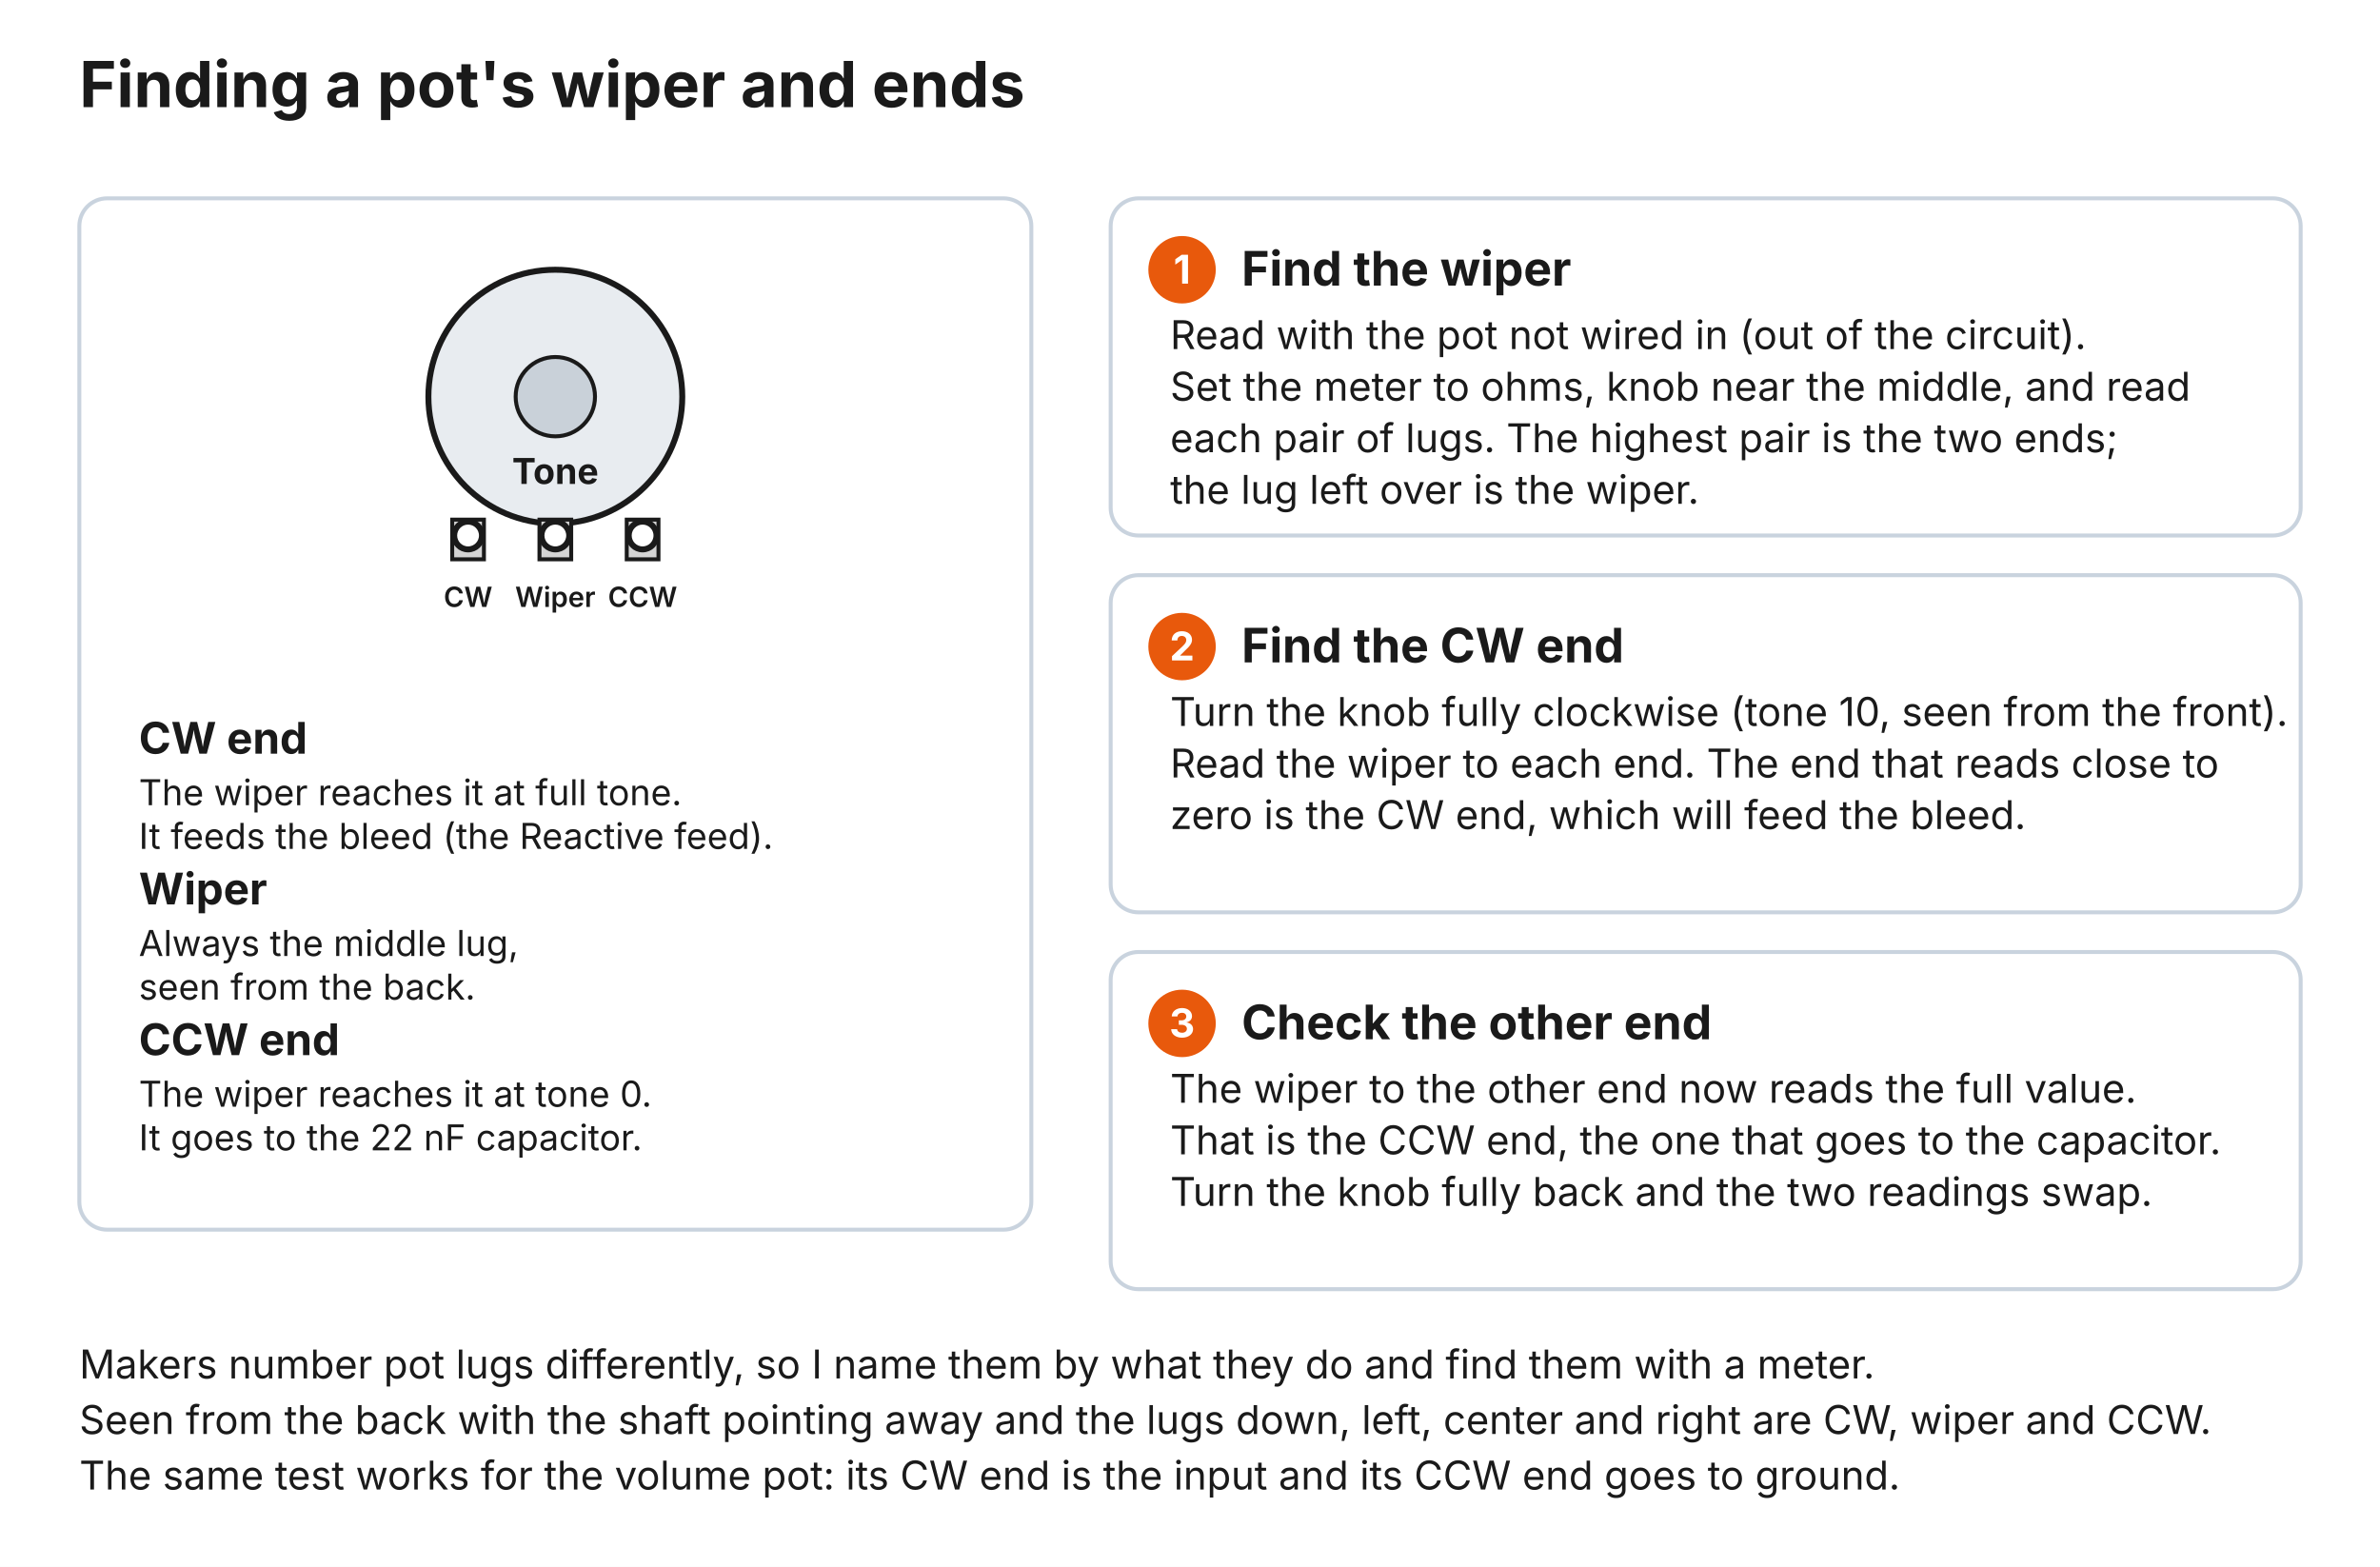
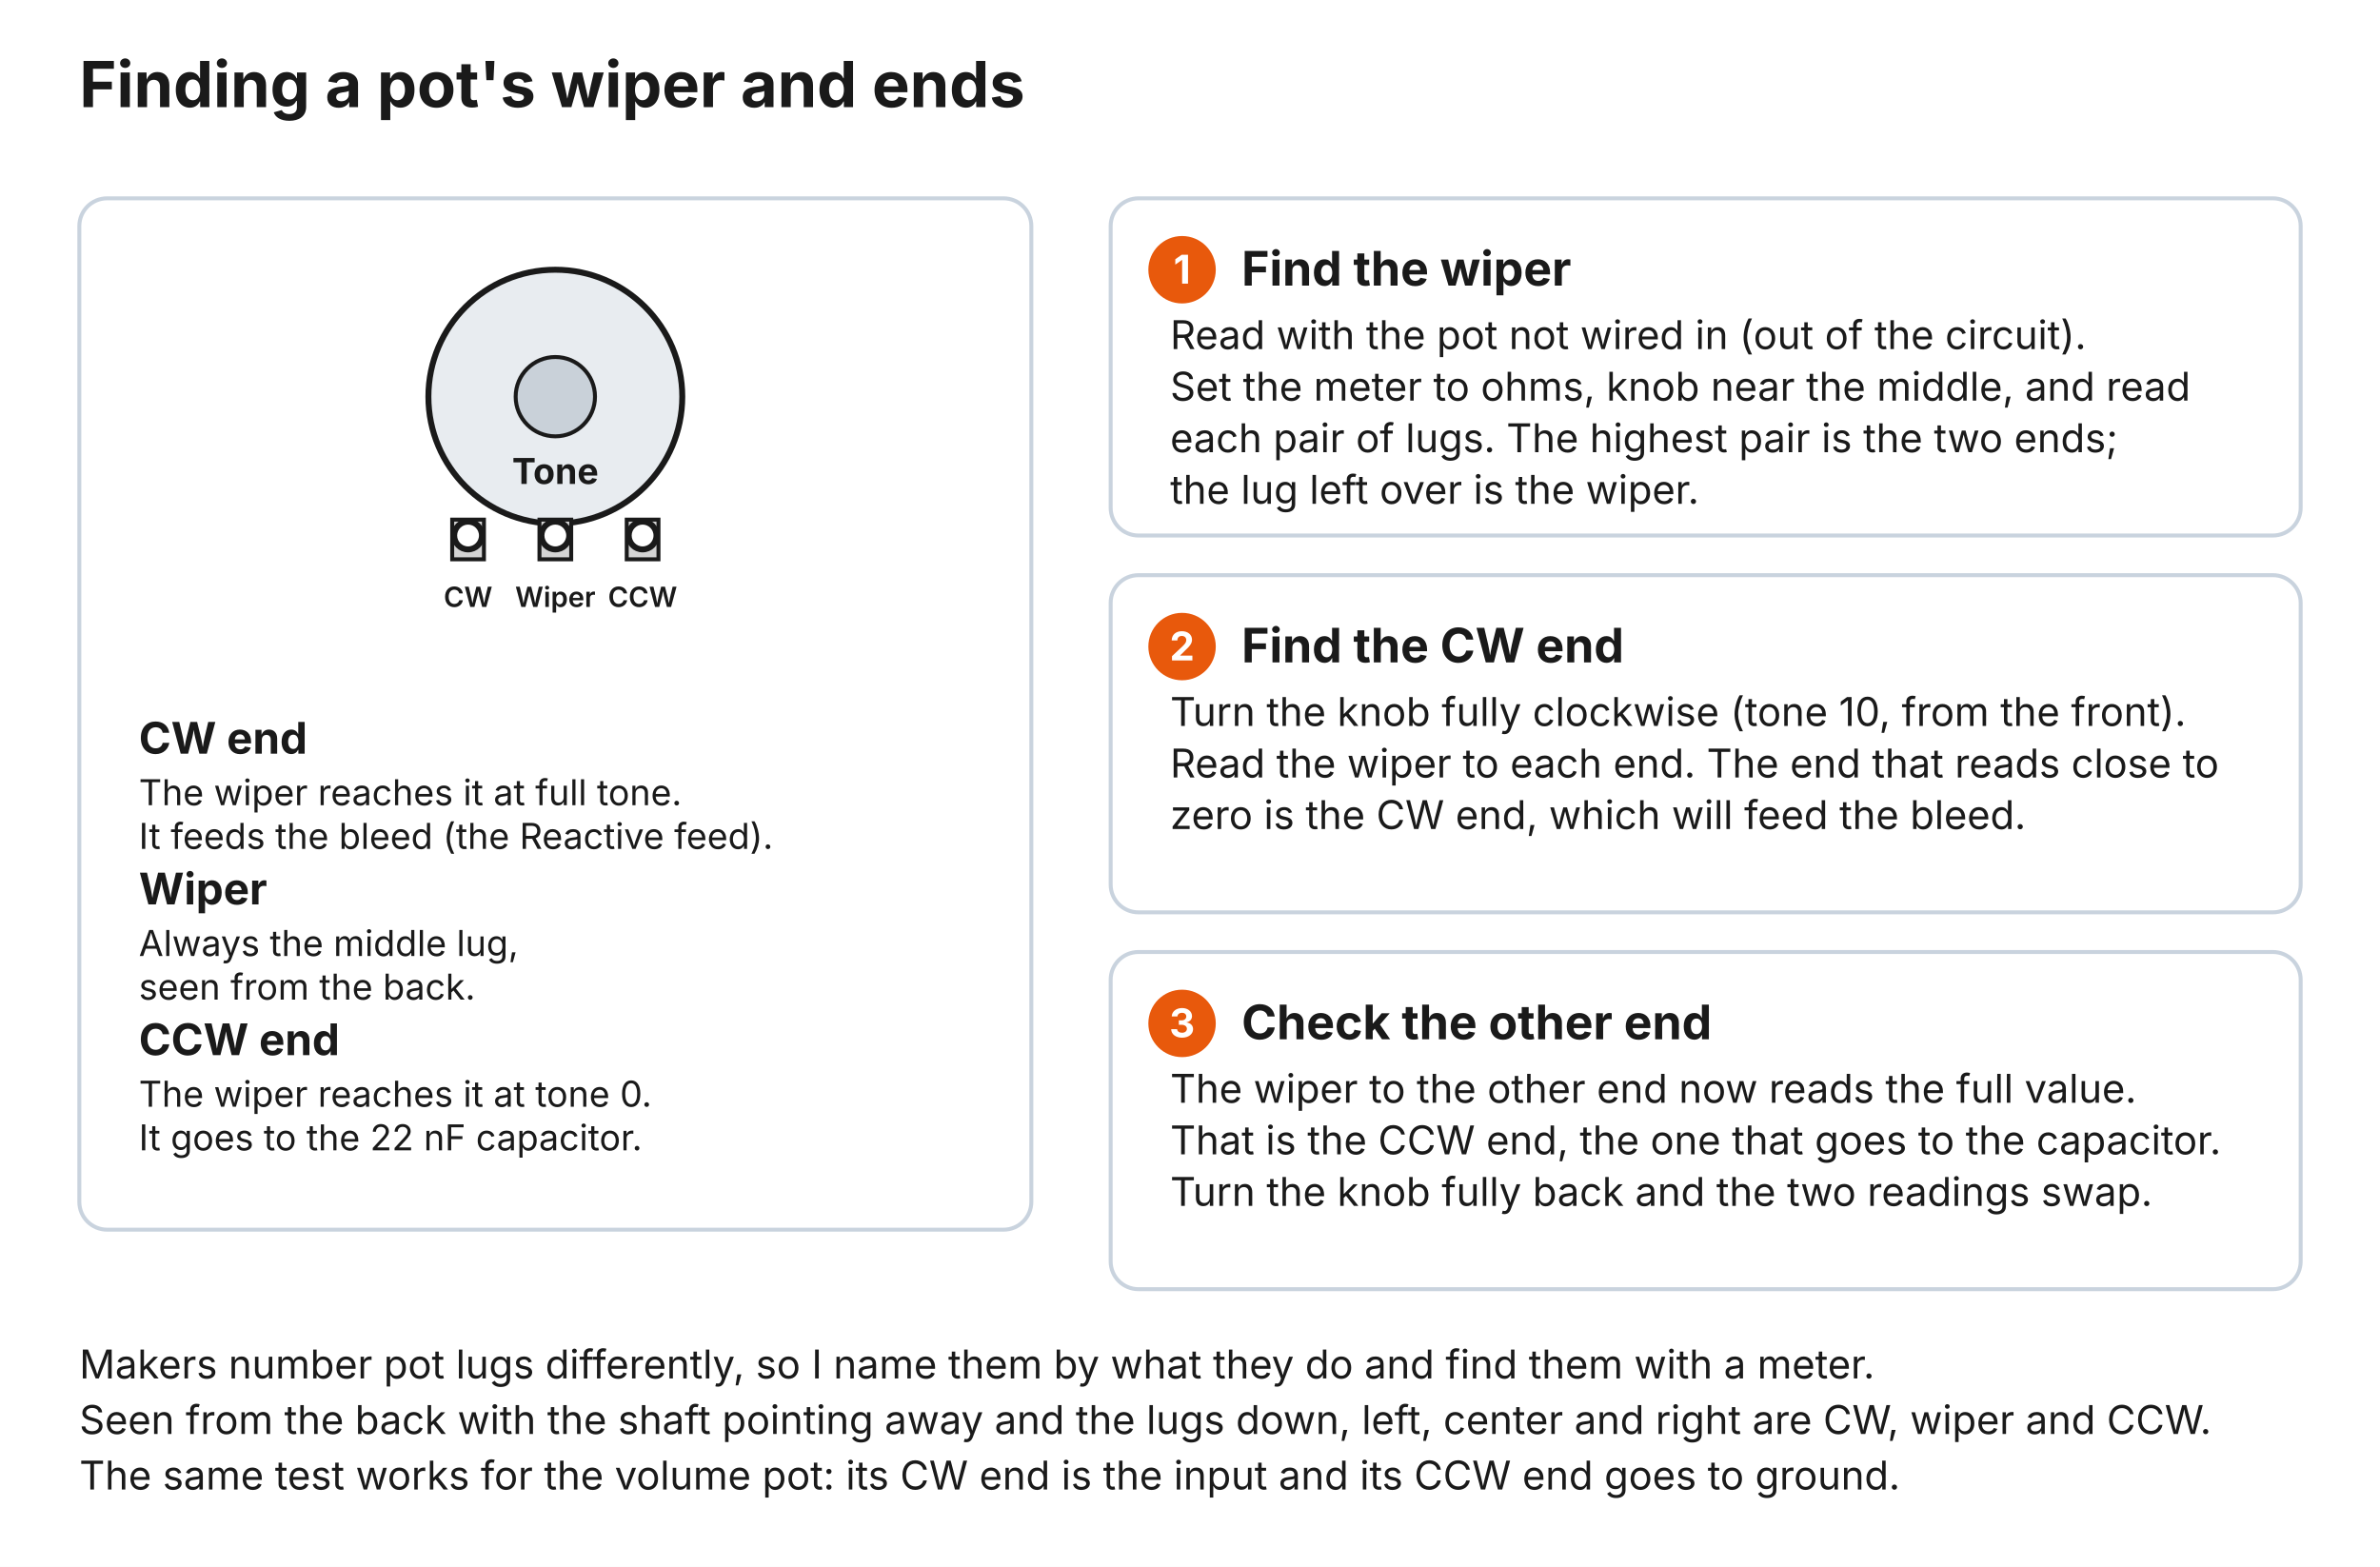
<svg xmlns="http://www.w3.org/2000/svg" viewBox="0 0 1200 790" width="1200" height="790" role="img" aria-label="Finding a pot's wiper and ends">
  <rect width="1200" height="790" fill="#ffffff" />
  <text x="40" y="54" font-size="32" font-weight="700" text-anchor="start" fill="#1a1a1a" font-family="Inter, Helvetica, Arial, sans-serif">Finding a pot's wiper and ends</text>
  <rect x="40" y="100" width="480" height="520" rx="14" fill="#ffffff" stroke="#c9d3de" stroke-width="2" />
  <g data-pot="Tone" data-view="rear">
    <circle cx="280" cy="200" r="64" fill="#e8ecf0" stroke="#1a1a1a" stroke-width="3" />
    <circle cx="280" cy="200" r="20" fill="#c9d1d9" stroke="#1a1a1a" stroke-width="2" />
    <rect x="228" y="262" width="16" height="20" fill="#d4d4d4" stroke="#1a1a1a" stroke-width="2" />
    <circle data-terminal="TONE.CW" cx="236" cy="270" r="7" fill="#ffffff" stroke="#1a1a1a" stroke-width="3" />
    <text x="236" y="306" font-size="14" font-weight="600" text-anchor="middle" fill="#1a1a1a" stroke="#ffffff" stroke-width="5" stroke-linejoin="round" paint-order="stroke" font-family="Inter, Helvetica, Arial, sans-serif">CW</text>
    <rect x="272" y="262" width="16" height="20" fill="#d4d4d4" stroke="#1a1a1a" stroke-width="2" />
    <circle data-terminal="TONE.W" cx="280" cy="270" r="7" fill="#ffffff" stroke="#1a1a1a" stroke-width="3" />
    <text x="280" y="306" font-size="14" font-weight="600" text-anchor="middle" fill="#1a1a1a" stroke="#ffffff" stroke-width="5" stroke-linejoin="round" paint-order="stroke" font-family="Inter, Helvetica, Arial, sans-serif">Wiper</text>
    <rect x="316" y="262" width="16" height="20" fill="#d4d4d4" stroke="#1a1a1a" stroke-width="2" />
    <circle data-terminal="TONE.CCW" cx="324" cy="270" r="7" fill="#ffffff" stroke="#1a1a1a" stroke-width="3" />
    <text x="324" y="306" font-size="14" font-weight="600" text-anchor="middle" fill="#1a1a1a" stroke="#ffffff" stroke-width="5" stroke-linejoin="round" paint-order="stroke" font-family="Inter, Helvetica, Arial, sans-serif">CCW</text>
    <text x="280" y="244" font-size="18" font-weight="700" text-anchor="middle" fill="#1a1a1a" font-family="Inter, Helvetica, Arial, sans-serif">Tone</text>
  </g>
  <text x="70" y="380" font-size="22" font-weight="700" text-anchor="start" fill="#1a1a1a" font-family="Inter, Helvetica, Arial, sans-serif">CW end</text>
  <text x="70" y="406" font-size="18" font-weight="400" text-anchor="start" fill="#1a1a1a" font-family="Inter, Helvetica, Arial, sans-serif">The wiper reaches it at full tone.</text>
  <text x="70" y="428" font-size="18" font-weight="400" text-anchor="start" fill="#1a1a1a" font-family="Inter, Helvetica, Arial, sans-serif">It feeds the bleed (the Reactive feed).</text>
  <text x="70" y="456" font-size="22" font-weight="700" text-anchor="start" fill="#1a1a1a" font-family="Inter, Helvetica, Arial, sans-serif">Wiper</text>
  <text x="70" y="482" font-size="18" font-weight="400" text-anchor="start" fill="#1a1a1a" font-family="Inter, Helvetica, Arial, sans-serif">Always the middle lug,</text>
  <text x="70" y="504" font-size="18" font-weight="400" text-anchor="start" fill="#1a1a1a" font-family="Inter, Helvetica, Arial, sans-serif">seen from the back.</text>
  <text x="70" y="532" font-size="22" font-weight="700" text-anchor="start" fill="#1a1a1a" font-family="Inter, Helvetica, Arial, sans-serif">CCW end</text>
  <text x="70" y="558" font-size="18" font-weight="400" text-anchor="start" fill="#1a1a1a" font-family="Inter, Helvetica, Arial, sans-serif">The wiper reaches it at tone 0.</text>
  <text x="70" y="580" font-size="18" font-weight="400" text-anchor="start" fill="#1a1a1a" font-family="Inter, Helvetica, Arial, sans-serif">It goes to the 22 nF capacitor.</text>
  <rect x="560" y="100" width="600" height="170" rx="14" fill="#ffffff" stroke="#c9d3de" stroke-width="2" />
  <circle cx="596" cy="136" r="17" fill="#e8590c" />
  <text x="596" y="143" font-size="20" font-weight="700" text-anchor="middle" fill="#ffffff" font-family="Inter, Helvetica, Arial, sans-serif">1</text>
  <text x="626" y="144" font-size="24" font-weight="700" text-anchor="start" fill="#1a1a1a" font-family="Inter, Helvetica, Arial, sans-serif">Find the wiper</text>
  <text x="590" y="176" font-size="20" font-weight="400" text-anchor="start" fill="#1a1a1a" font-family="Inter, Helvetica, Arial, sans-serif">Read with the pot not wired in (out of the circuit).</text>
  <text x="590" y="202" font-size="20" font-weight="400" text-anchor="start" fill="#1a1a1a" font-family="Inter, Helvetica, Arial, sans-serif">Set the meter to ohms, knob near the middle, and read</text>
  <text x="590" y="228" font-size="20" font-weight="400" text-anchor="start" fill="#1a1a1a" font-family="Inter, Helvetica, Arial, sans-serif">each pair of lugs. The highest pair is the two ends;</text>
  <text x="590" y="254" font-size="20" font-weight="400" text-anchor="start" fill="#1a1a1a" font-family="Inter, Helvetica, Arial, sans-serif">the lug left over is the wiper.</text>
  <rect x="560" y="290" width="600" height="170" rx="14" fill="#ffffff" stroke="#c9d3de" stroke-width="2" />
  <circle cx="596" cy="326" r="17" fill="#e8590c" />
  <text x="596" y="333" font-size="20" font-weight="700" text-anchor="middle" fill="#ffffff" font-family="Inter, Helvetica, Arial, sans-serif">2</text>
  <text x="626" y="334" font-size="24" font-weight="700" text-anchor="start" fill="#1a1a1a" font-family="Inter, Helvetica, Arial, sans-serif">Find the CW end</text>
-   <text x="590" y="366" font-size="20" font-weight="400" text-anchor="start" fill="#1a1a1a" font-family="Inter, Helvetica, Arial, sans-serif">Turn the knob fully clockwise (tone 10, seen from the front).</text>
+   <text x="590" y="366" font-size="20" font-weight="400" text-anchor="start" fill="#1a1a1a" font-family="Inter, Helvetica, Arial, sans-serif">Turn the knob fully clockwise (tone 10, from the front).</text>
  <text x="590" y="392" font-size="20" font-weight="400" text-anchor="start" fill="#1a1a1a" font-family="Inter, Helvetica, Arial, sans-serif">Read the wiper to each end. The end that reads close to</text>
  <text x="590" y="418" font-size="20" font-weight="400" text-anchor="start" fill="#1a1a1a" font-family="Inter, Helvetica, Arial, sans-serif">zero is the CW end, which will feed the bleed.</text>
  <rect x="560" y="480" width="600" height="170" rx="14" fill="#ffffff" stroke="#c9d3de" stroke-width="2" />
  <circle cx="596" cy="516" r="17" fill="#e8590c" />
  <text x="596" y="523" font-size="20" font-weight="700" text-anchor="middle" fill="#ffffff" font-family="Inter, Helvetica, Arial, sans-serif">3</text>
  <text x="626" y="524" font-size="24" font-weight="700" text-anchor="start" fill="#1a1a1a" font-family="Inter, Helvetica, Arial, sans-serif">Check the other end</text>
  <text x="590" y="556" font-size="20" font-weight="400" text-anchor="start" fill="#1a1a1a" font-family="Inter, Helvetica, Arial, sans-serif">The wiper to the other end now reads the full value.</text>
  <text x="590" y="582" font-size="20" font-weight="400" text-anchor="start" fill="#1a1a1a" font-family="Inter, Helvetica, Arial, sans-serif">That is the CCW end, the one that goes to the capacitor.</text>
  <text x="590" y="608" font-size="20" font-weight="400" text-anchor="start" fill="#1a1a1a" font-family="Inter, Helvetica, Arial, sans-serif">Turn the knob fully back and the two readings swap.</text>
  <text x="40" y="695" font-size="20" font-weight="400" text-anchor="start" fill="#1a1a1a" font-family="Inter, Helvetica, Arial, sans-serif">Makers number pot lugs differently, so I name them by what they do and find them with a meter.</text>
  <text x="40" y="723" font-size="20" font-weight="400" text-anchor="start" fill="#1a1a1a" font-family="Inter, Helvetica, Arial, sans-serif">Seen from the back with the shaft pointing away and the lugs down, left, center and right are CW, wiper and CCW.</text>
  <text x="40" y="751" font-size="20" font-weight="400" text-anchor="start" fill="#1a1a1a" font-family="Inter, Helvetica, Arial, sans-serif">The same test works for the volume pot: its CW end is the input and its CCW end goes to ground.</text>
</svg>
